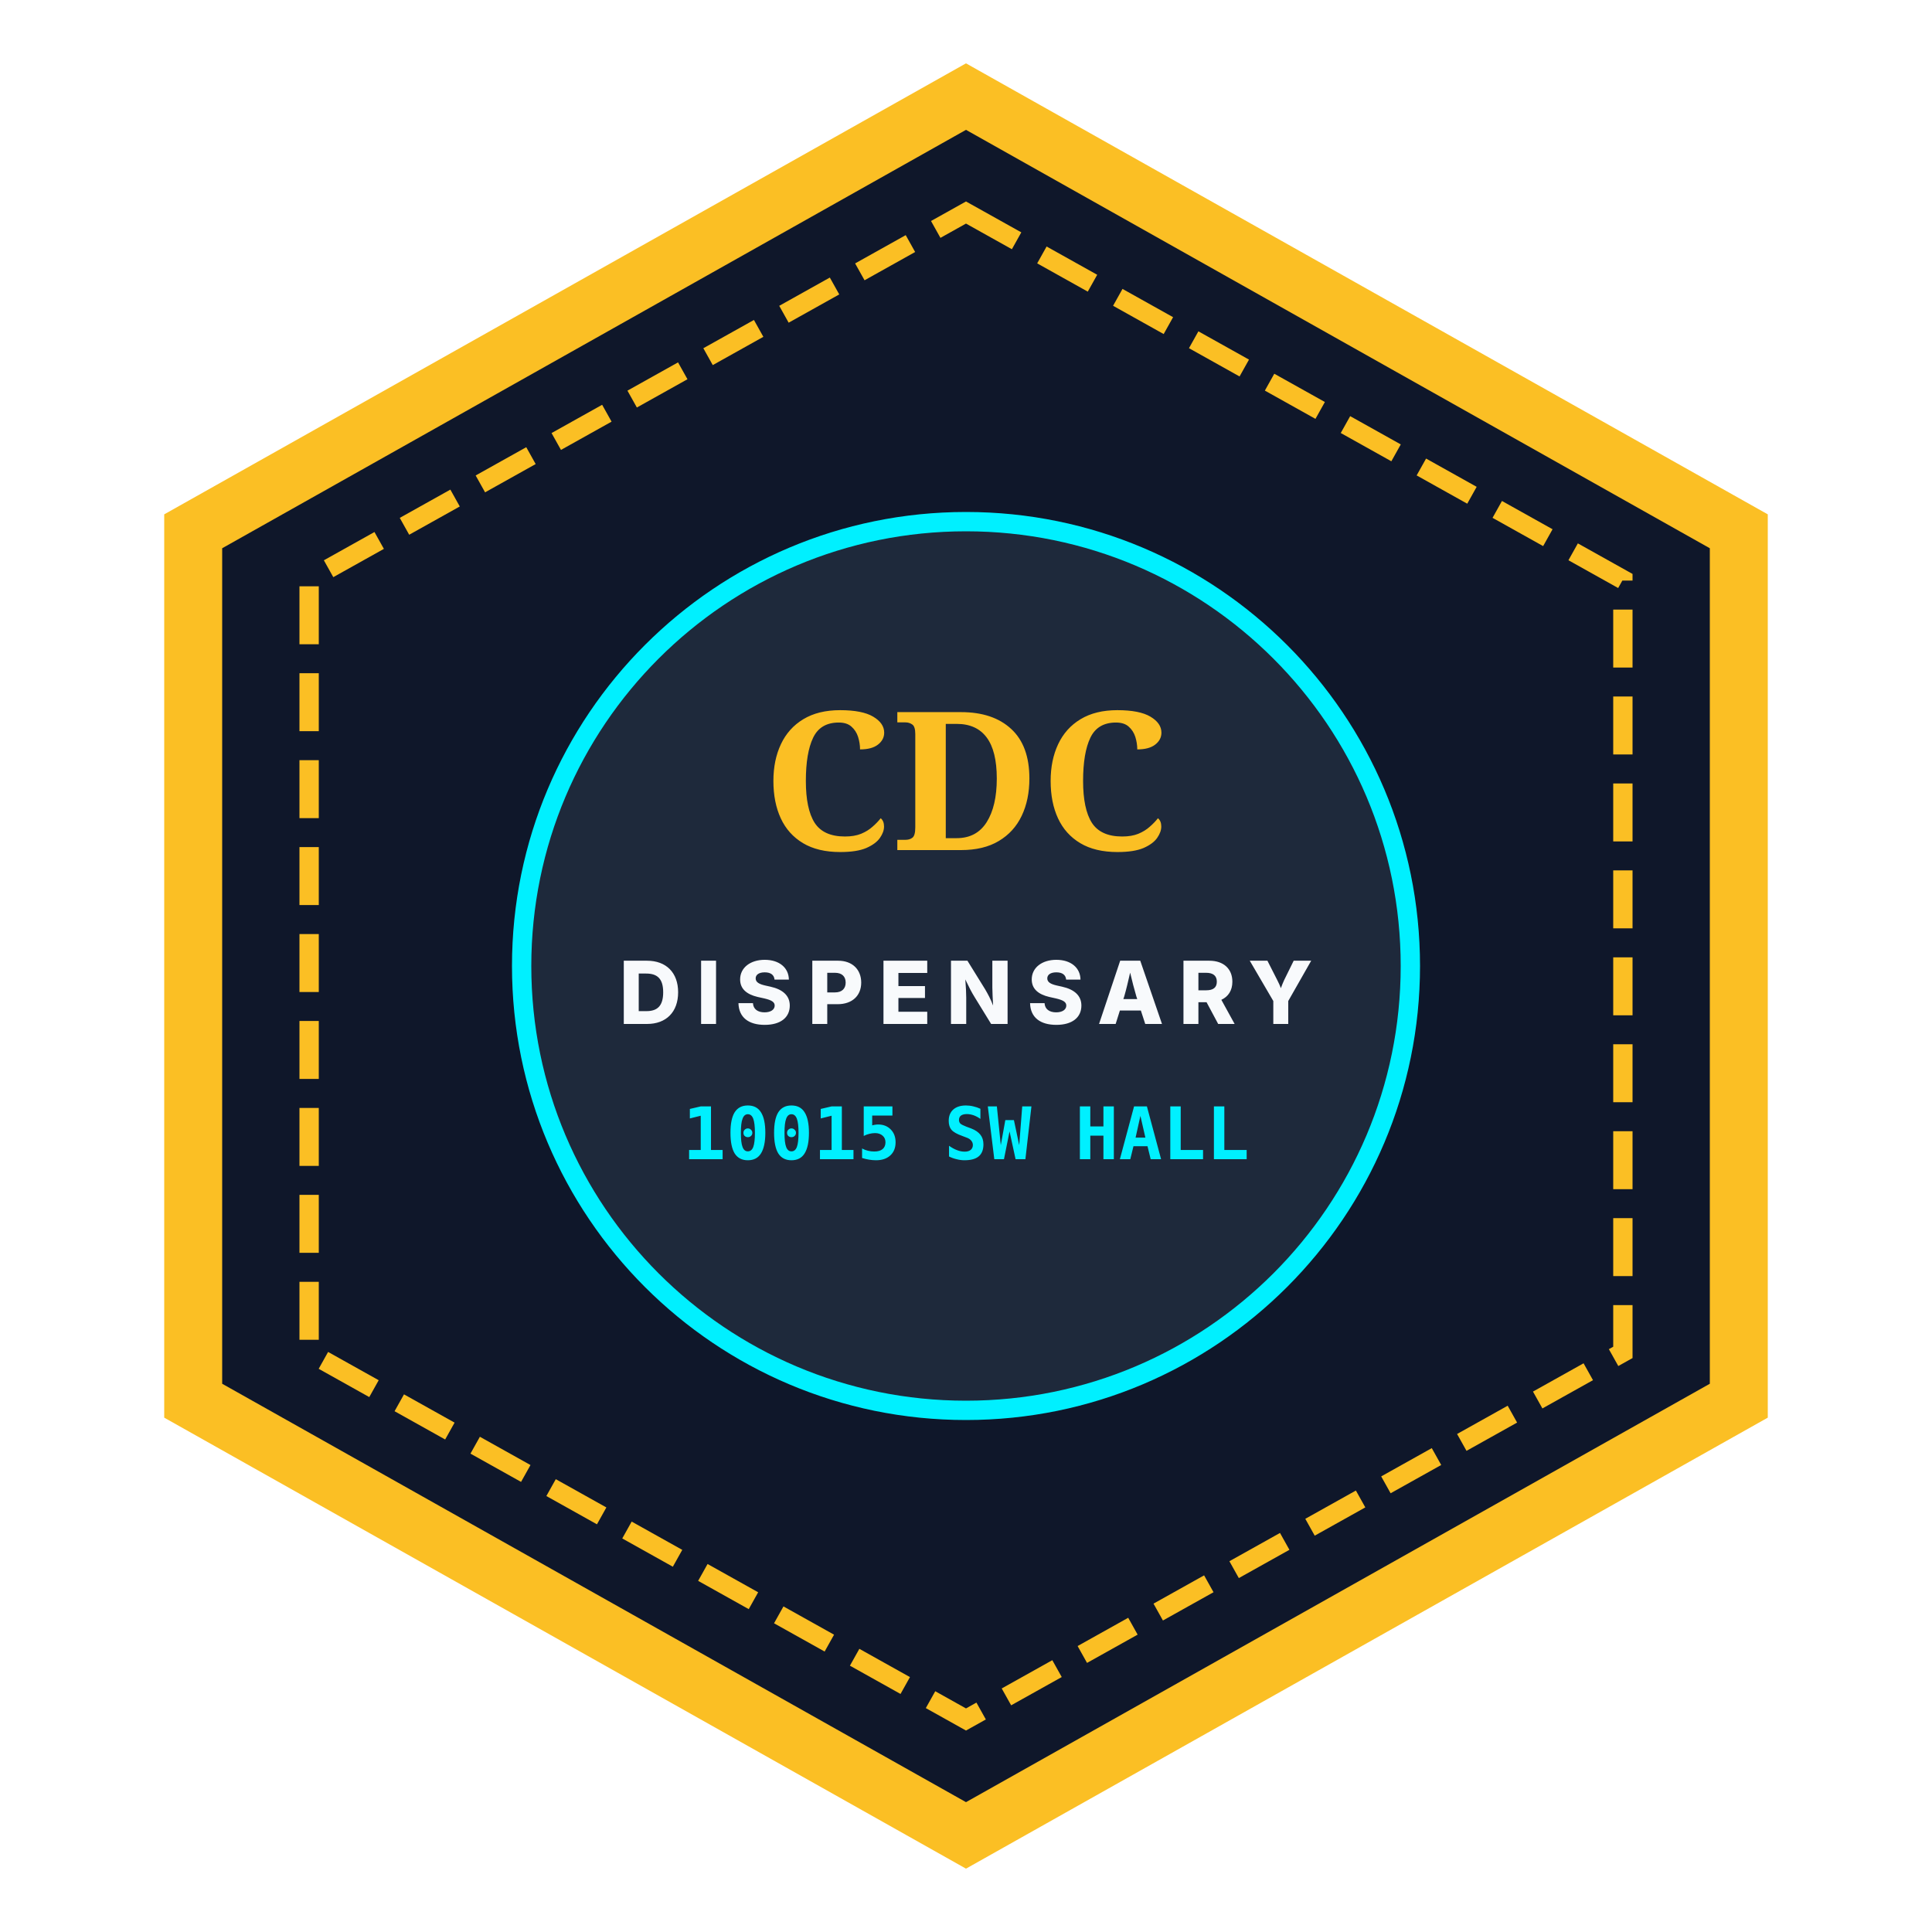
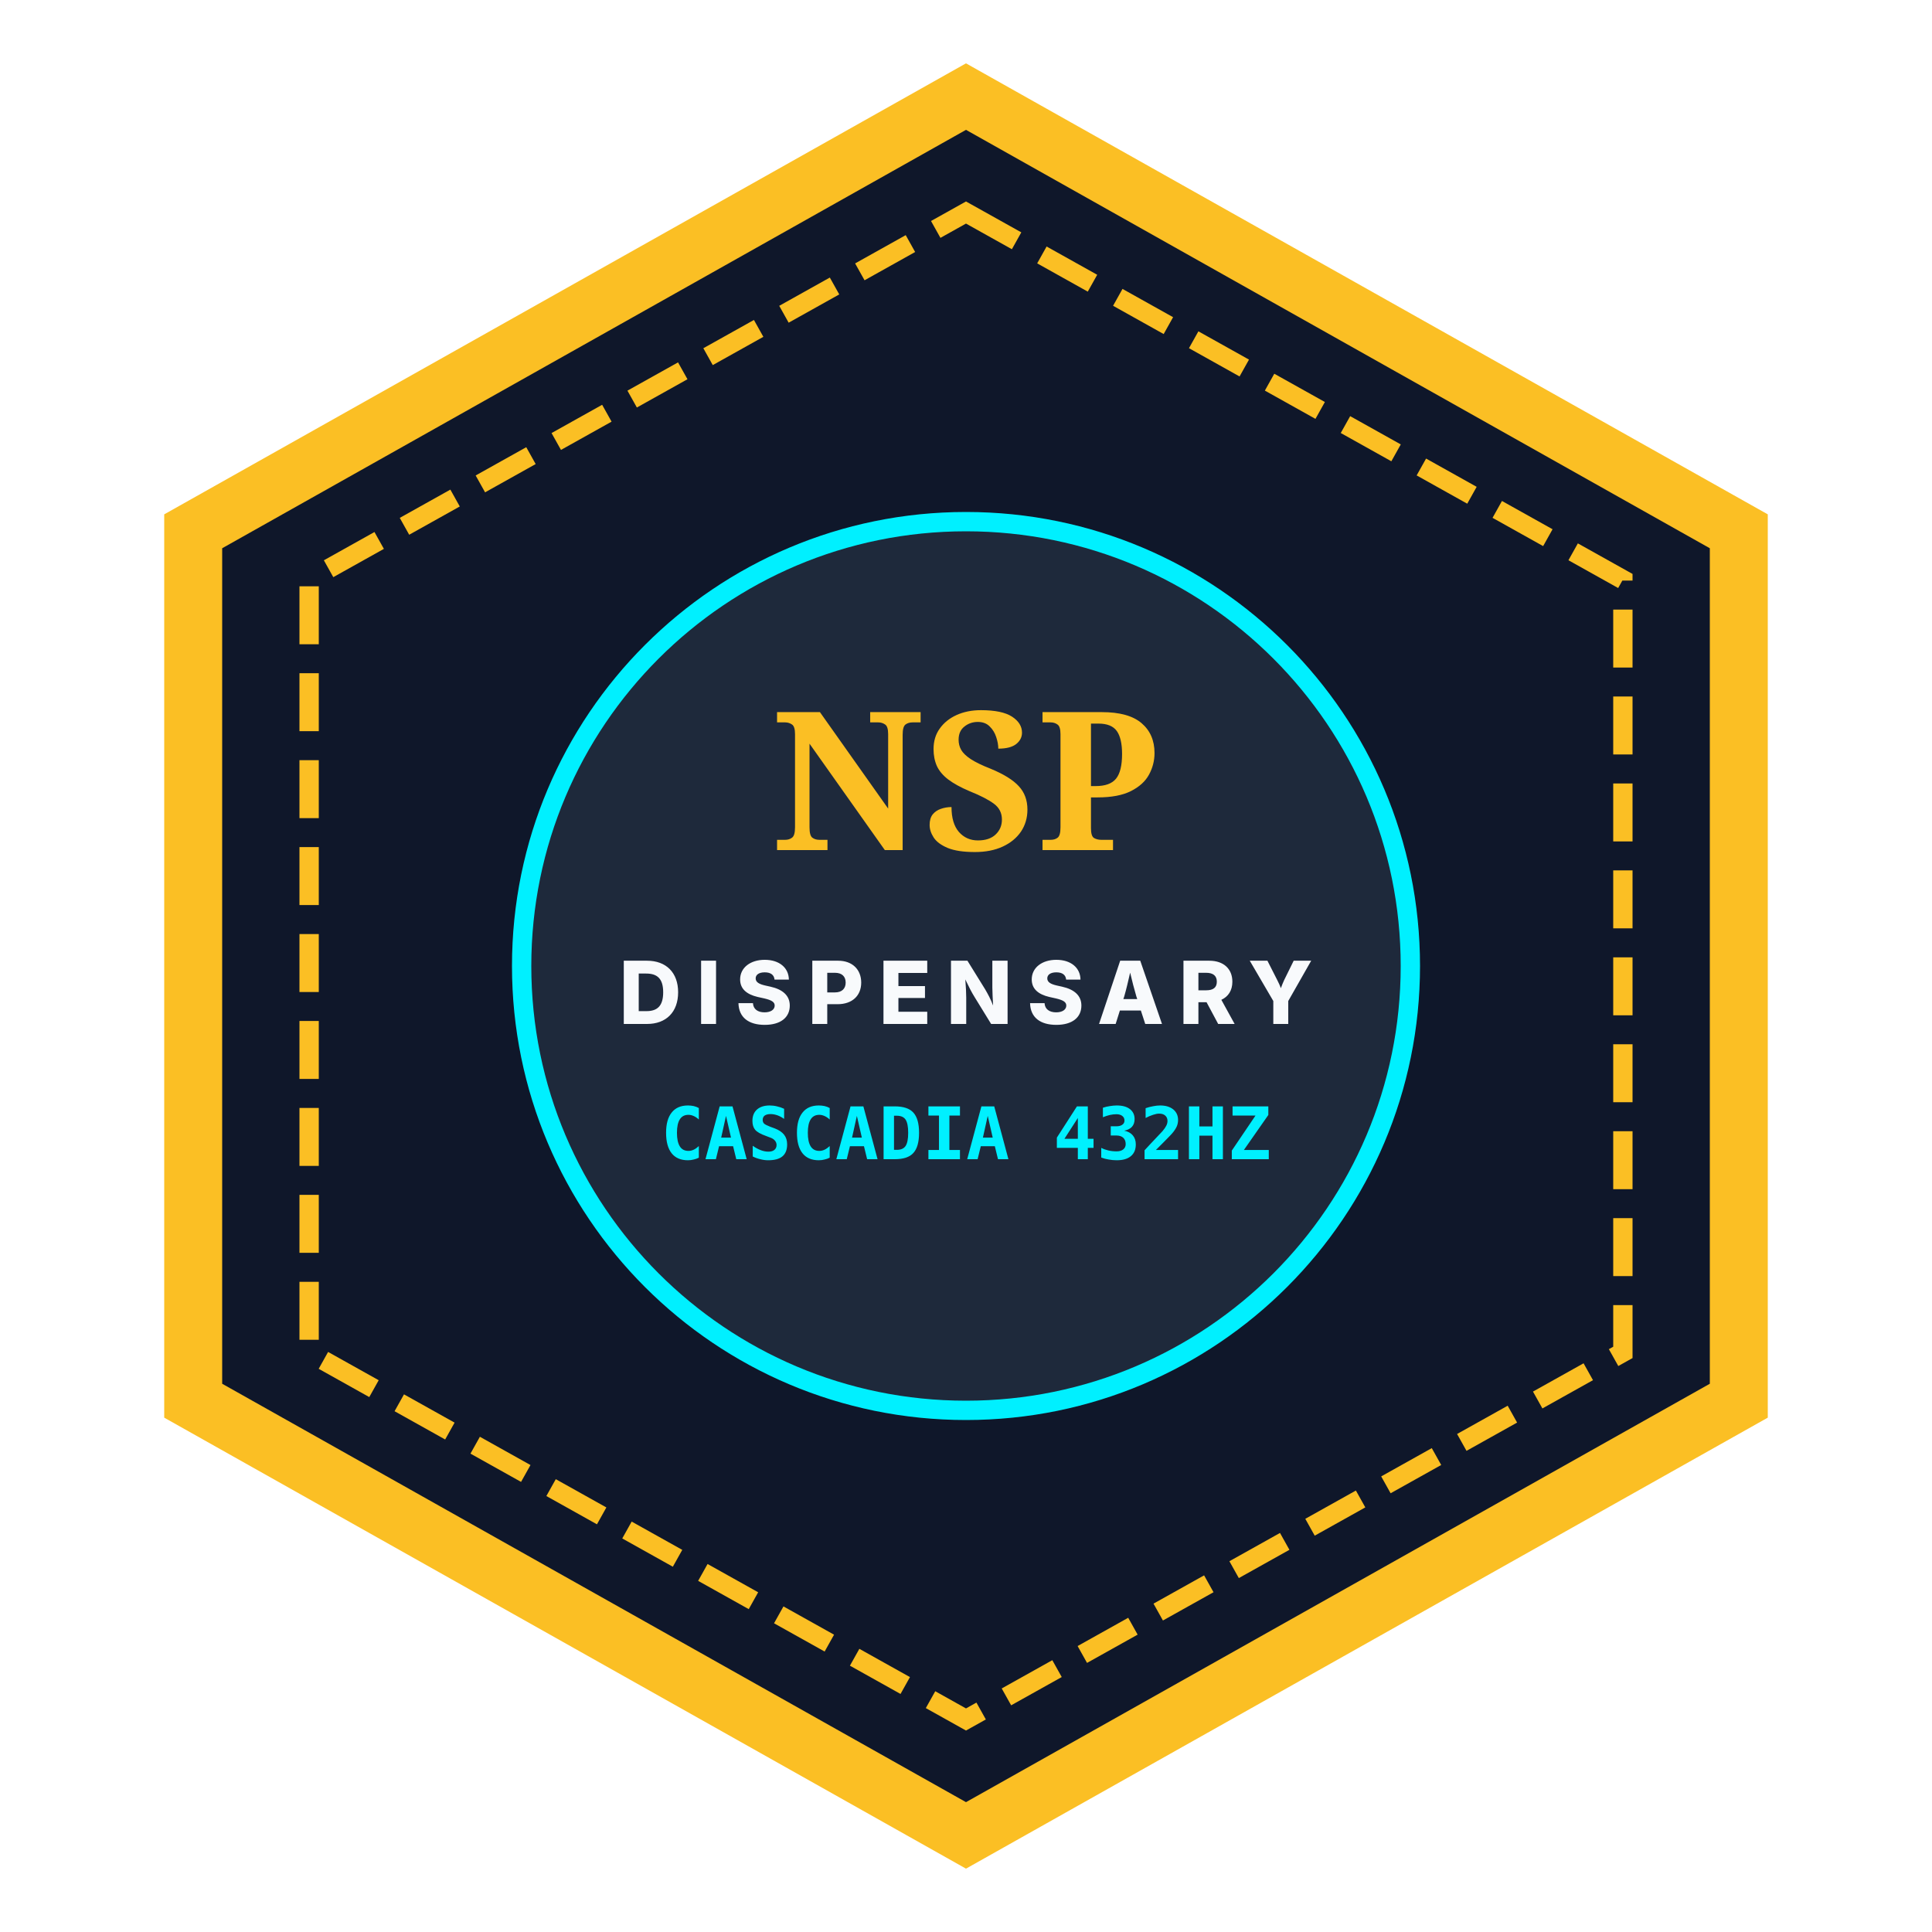
<svg xmlns="http://www.w3.org/2000/svg" viewBox="0 0 200 200" width="200" height="200">
  <polygon points="100,10 180,55 180,145 100,190 20,145 20,55" fill="#0f172a" stroke="#fbbf24" stroke-width="6" />
  <polygon points="100,22 168,60 168,140 100,178 32,140 32,60" fill="none" stroke="#fbbf24" stroke-width="2" stroke-dasharray="6 3" />
  <circle cx="100" cy="100" r="46" fill="#1e293b" stroke="#00f0ff" stroke-width="2" />
-   <text x="100" y="88" font-family="'Cinzel', serif" font-size="20" font-weight="900" fill="#fbbf24" text-anchor="middle">CDC</text>
+   <text x="100" y="88" font-family="'Cinzel', serif" font-size="20" font-weight="900" fill="#fbbf24" text-anchor="middle">NSP</text>
  <text x="100" y="106" font-family="'Inter', sans-serif" font-size="9" font-weight="800" fill="#f8fafc" text-anchor="middle" letter-spacing="1.5">DISPENSARY</text>
-   <text x="100" y="120" font-family="'JetBrains Mono', monospace" font-size="7.5" font-weight="700" fill="#00f0ff" text-anchor="middle">10015 SW HALL</text>
+   <text x="100" y="120" font-family="'JetBrains Mono', monospace" font-size="7.5" font-weight="700" fill="#00f0ff" text-anchor="middle">CASCADIA 432HZ</text>
</svg>
